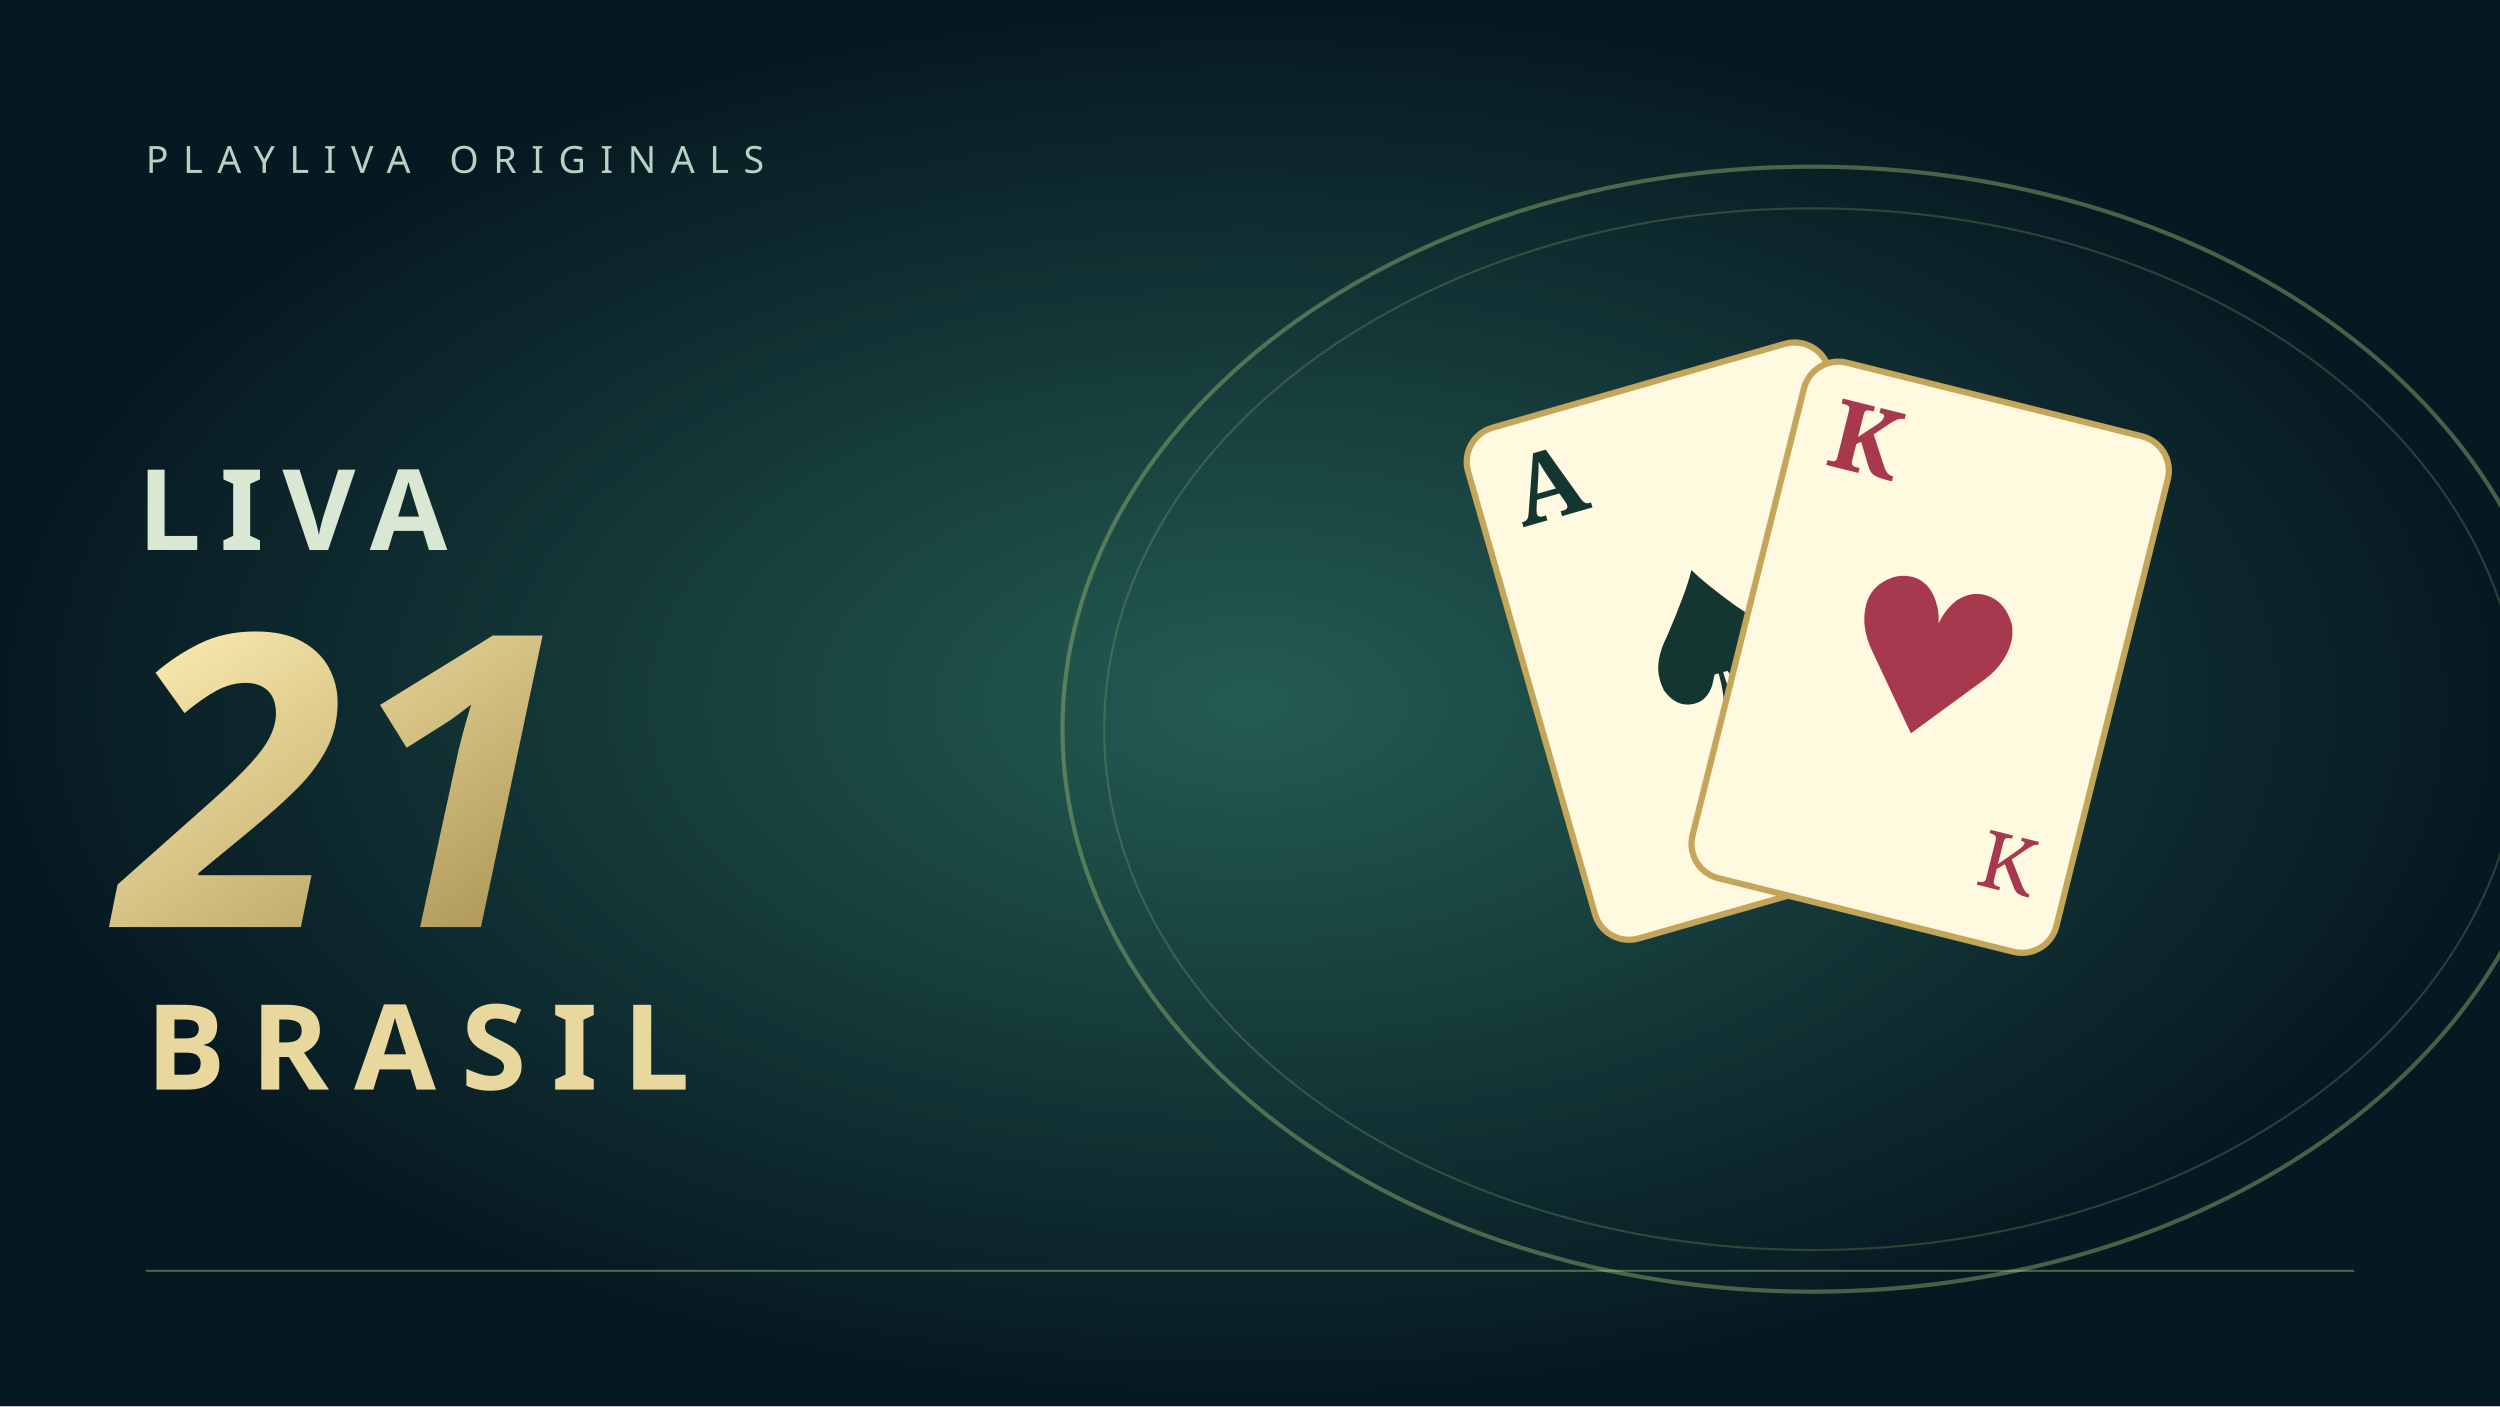
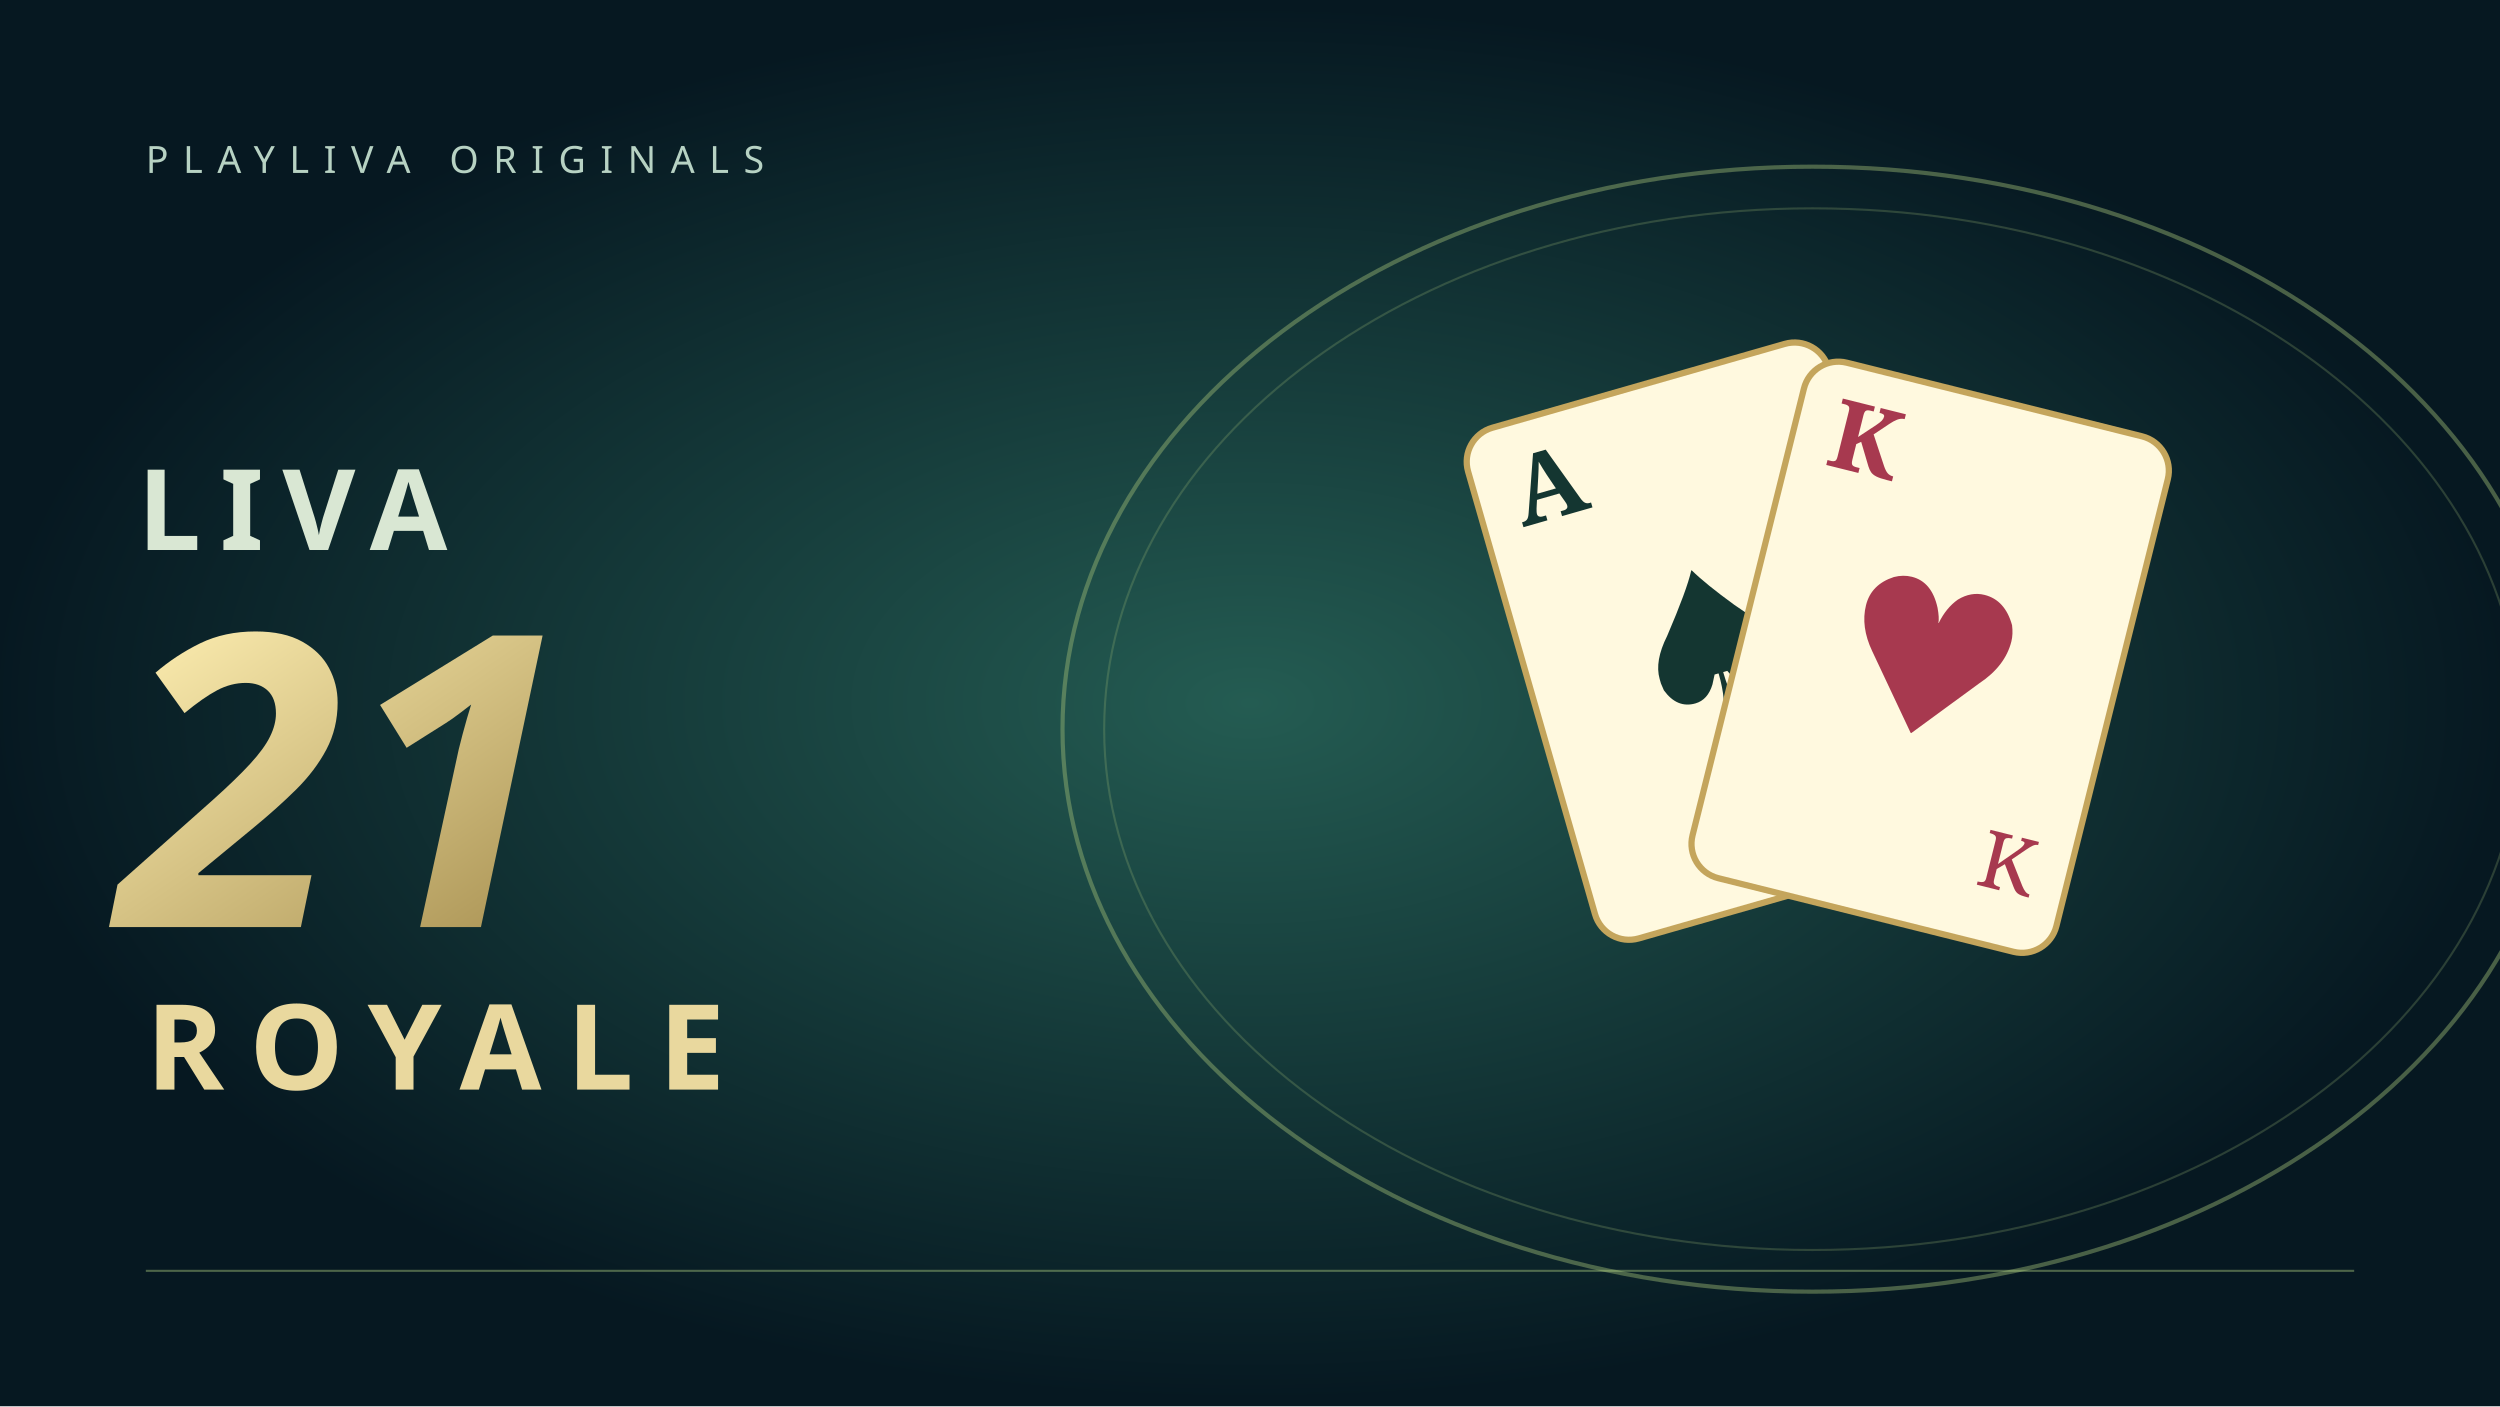
<svg xmlns="http://www.w3.org/2000/svg" width="1200" height="675" viewBox="0 0 1200 675">
  <defs>
    <radialGradient id="bg">
      <stop stop-color="#245c52" />
      <stop offset="1" stop-color="#061821" />
    </radialGradient>
    <linearGradient id="gold" x2="1" y2="1">
      <stop stop-color="#fff0b3" />
      <stop offset="1" stop-color="#ab9455" />
    </linearGradient>
  </defs>
  <rect width="1200" height="675" fill="url(#bg)" />
  <ellipse cx="870" cy="350" rx="360" ry="270" fill="none" stroke="#9bb874" stroke-width="2" opacity=".45" />
  <ellipse cx="870" cy="350" rx="340" ry="250" fill="none" stroke="#9bb874" stroke-width="1" opacity=".25" />
  <g transform="translate(700 210) rotate(-16)">
    <rect width="180" height="255" rx="17" fill="#fff9df" stroke="#c4a55c" stroke-width="3" />
    <text x="18" y="50" fill="#143631" font-family="serif" font-size="46" font-weight="bold">A</text>
    <text x="90" y="165" text-anchor="middle" fill="#143631" font-family="serif" font-size="100">♠</text>
    <text x="150" y="228" text-anchor="middle" fill="#143631" font-family="serif" font-size="38">A</text>
  </g>
  <g transform="translate(870 170) rotate(14)">
    <rect width="180" height="255" rx="17" fill="#fff9df" stroke="#c4a55c" stroke-width="3" />
    <text x="18" y="50" fill="#a7394f" font-family="serif" font-size="46" font-weight="bold">K</text>
    <text x="90" y="165" text-anchor="middle" fill="#a7394f" font-family="serif" font-size="100">♥</text>
    <text x="150" y="228" text-anchor="middle" fill="#a7394f" font-family="serif" font-size="38">K</text>
  </g>
  <text x="66" y="264" fill="#d9e7d3" font-family="sans-serif" font-size="54" font-weight="900" letter-spacing="9">LIVA</text>
  <text x="57" y="445" fill="url(#gold)" font-family="sans-serif" font-size="196" font-weight="900" font-style="italic">21</text>
-   <text x="70" y="523" fill="#e9d89e" font-family="sans-serif" font-size="57" font-weight="900" letter-spacing="12">BRASIL</text>
+   <text x="70" y="523" fill="#e9d89e" font-family="sans-serif" font-size="57" font-weight="900" letter-spacing="12">ROYALE</text>
  <text x="70" y="83" fill="#b7d2c3" font-family="sans-serif" font-size="18" letter-spacing="7">PLAYLIVA ORIGINALS</text>
  <path d="M70 610H1130" stroke="#b6d985" opacity=".4" />
</svg>
